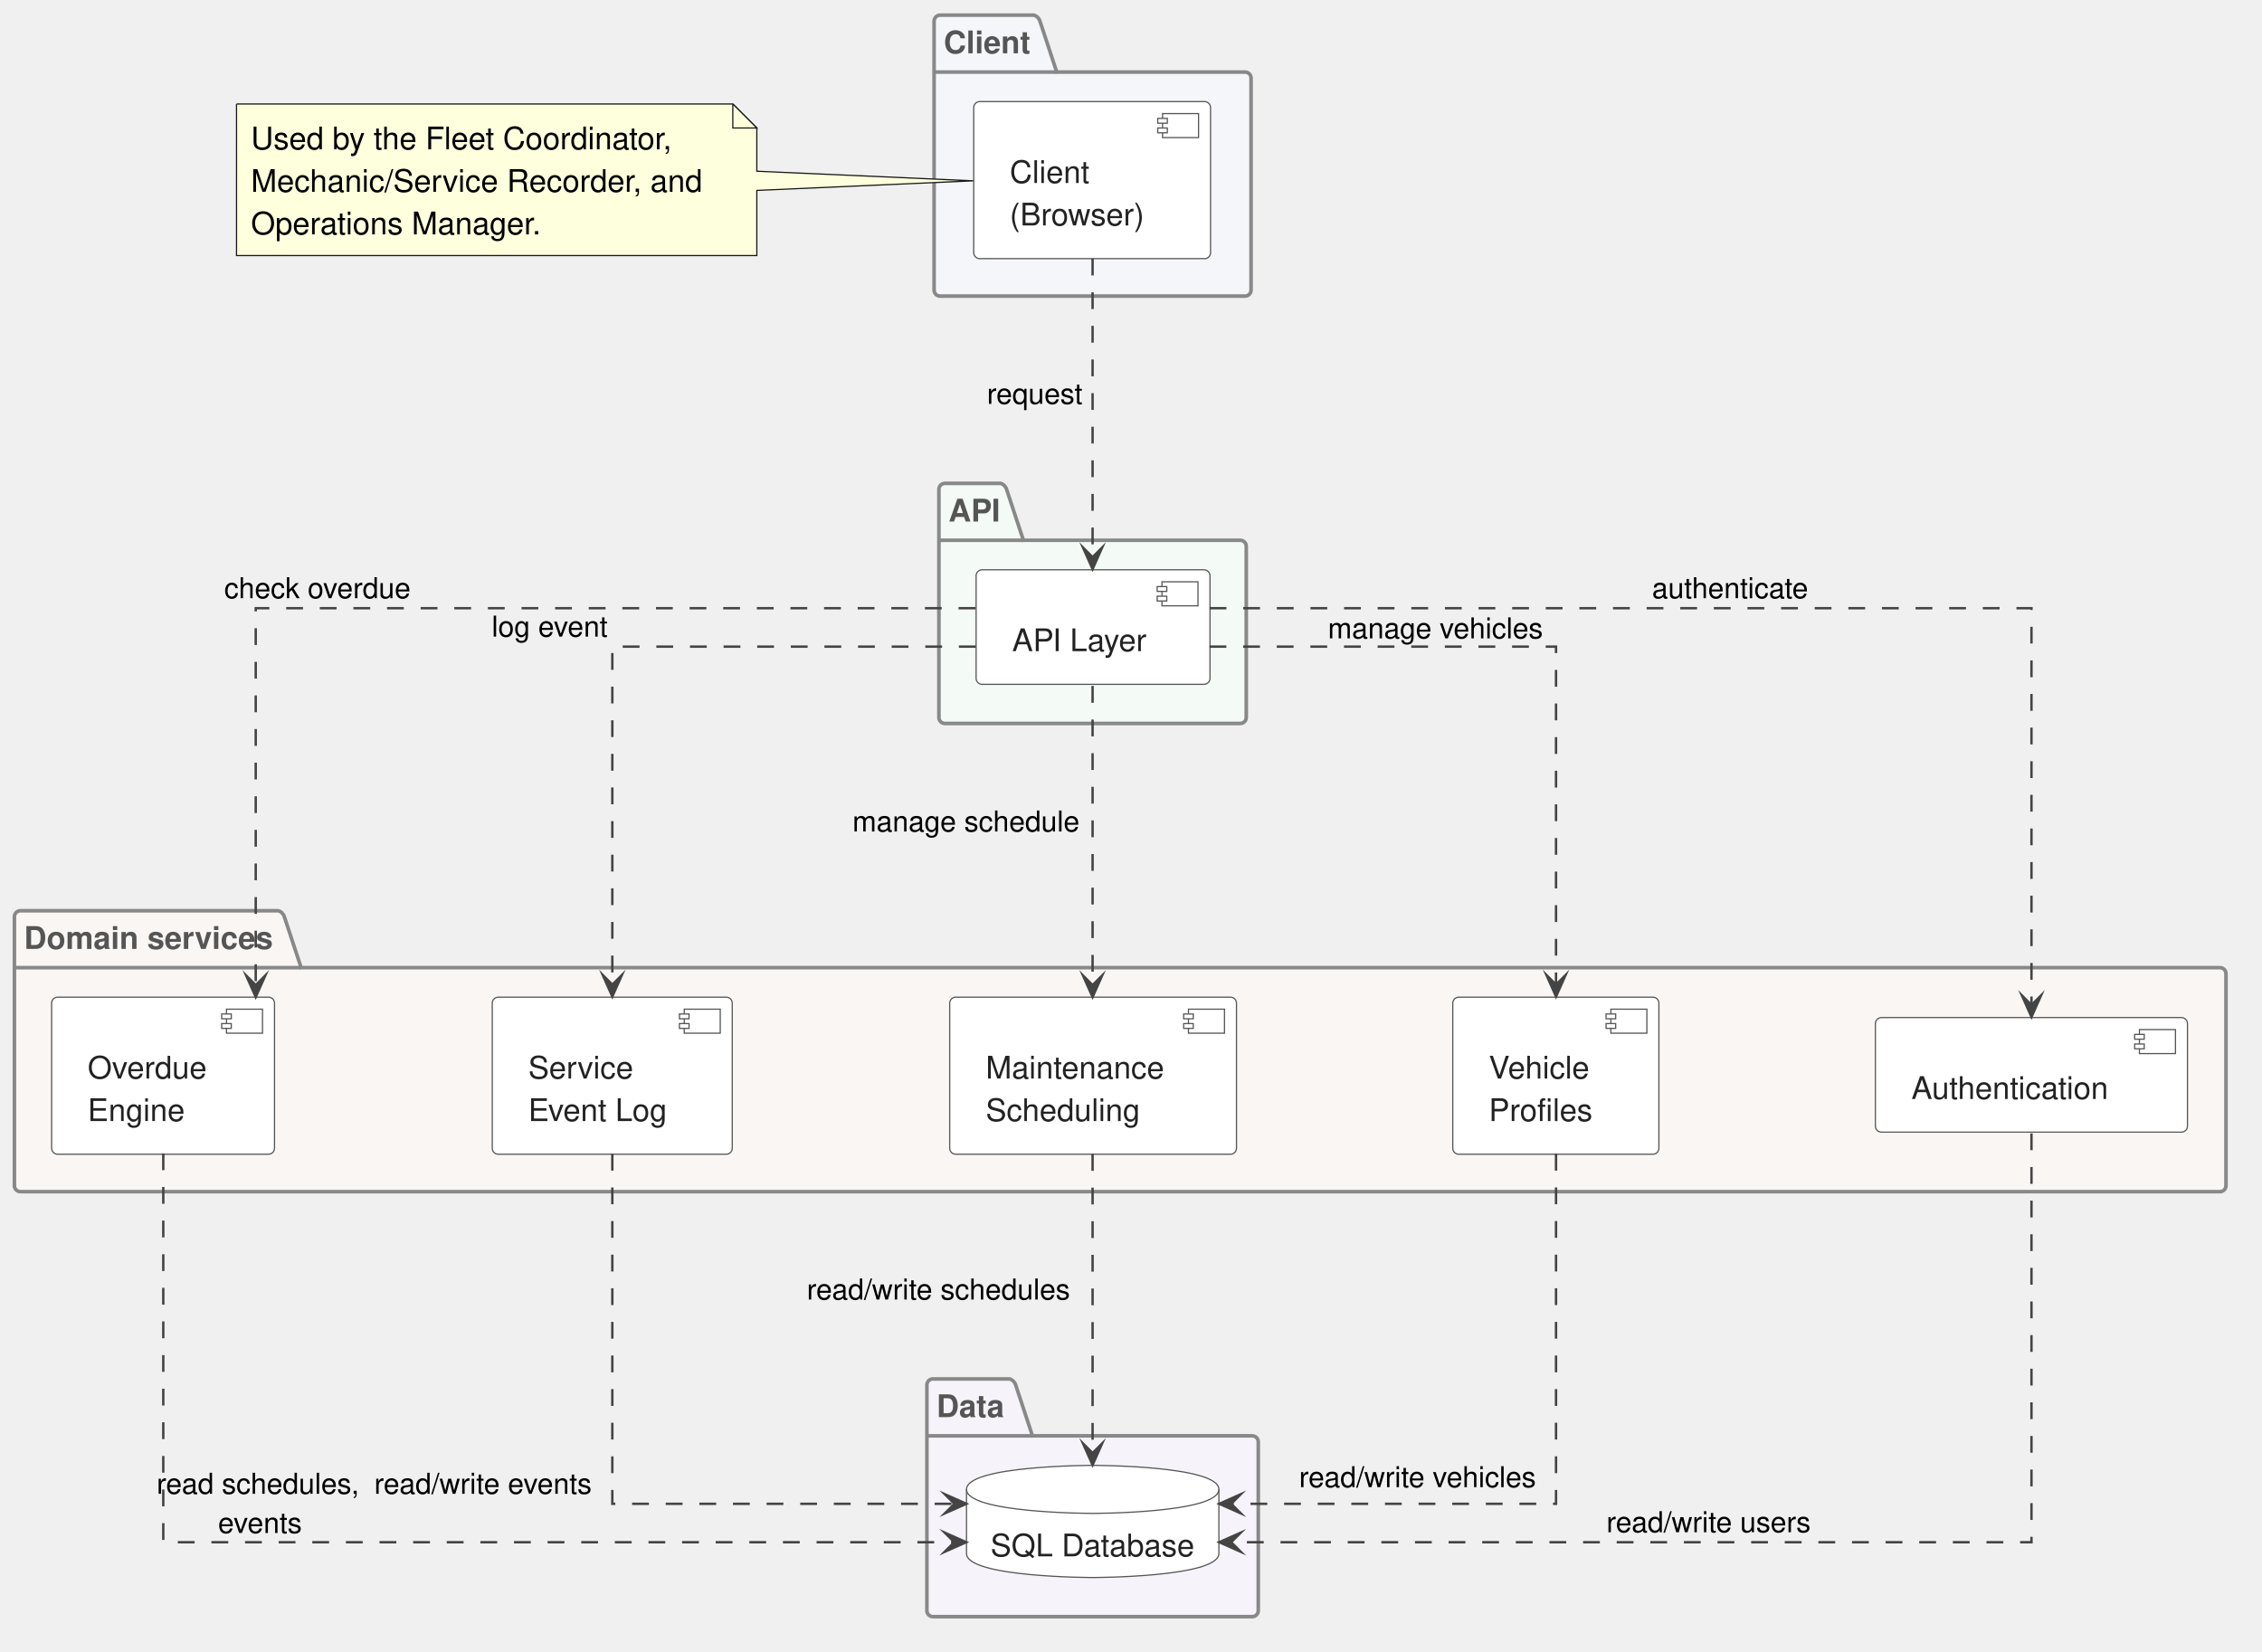
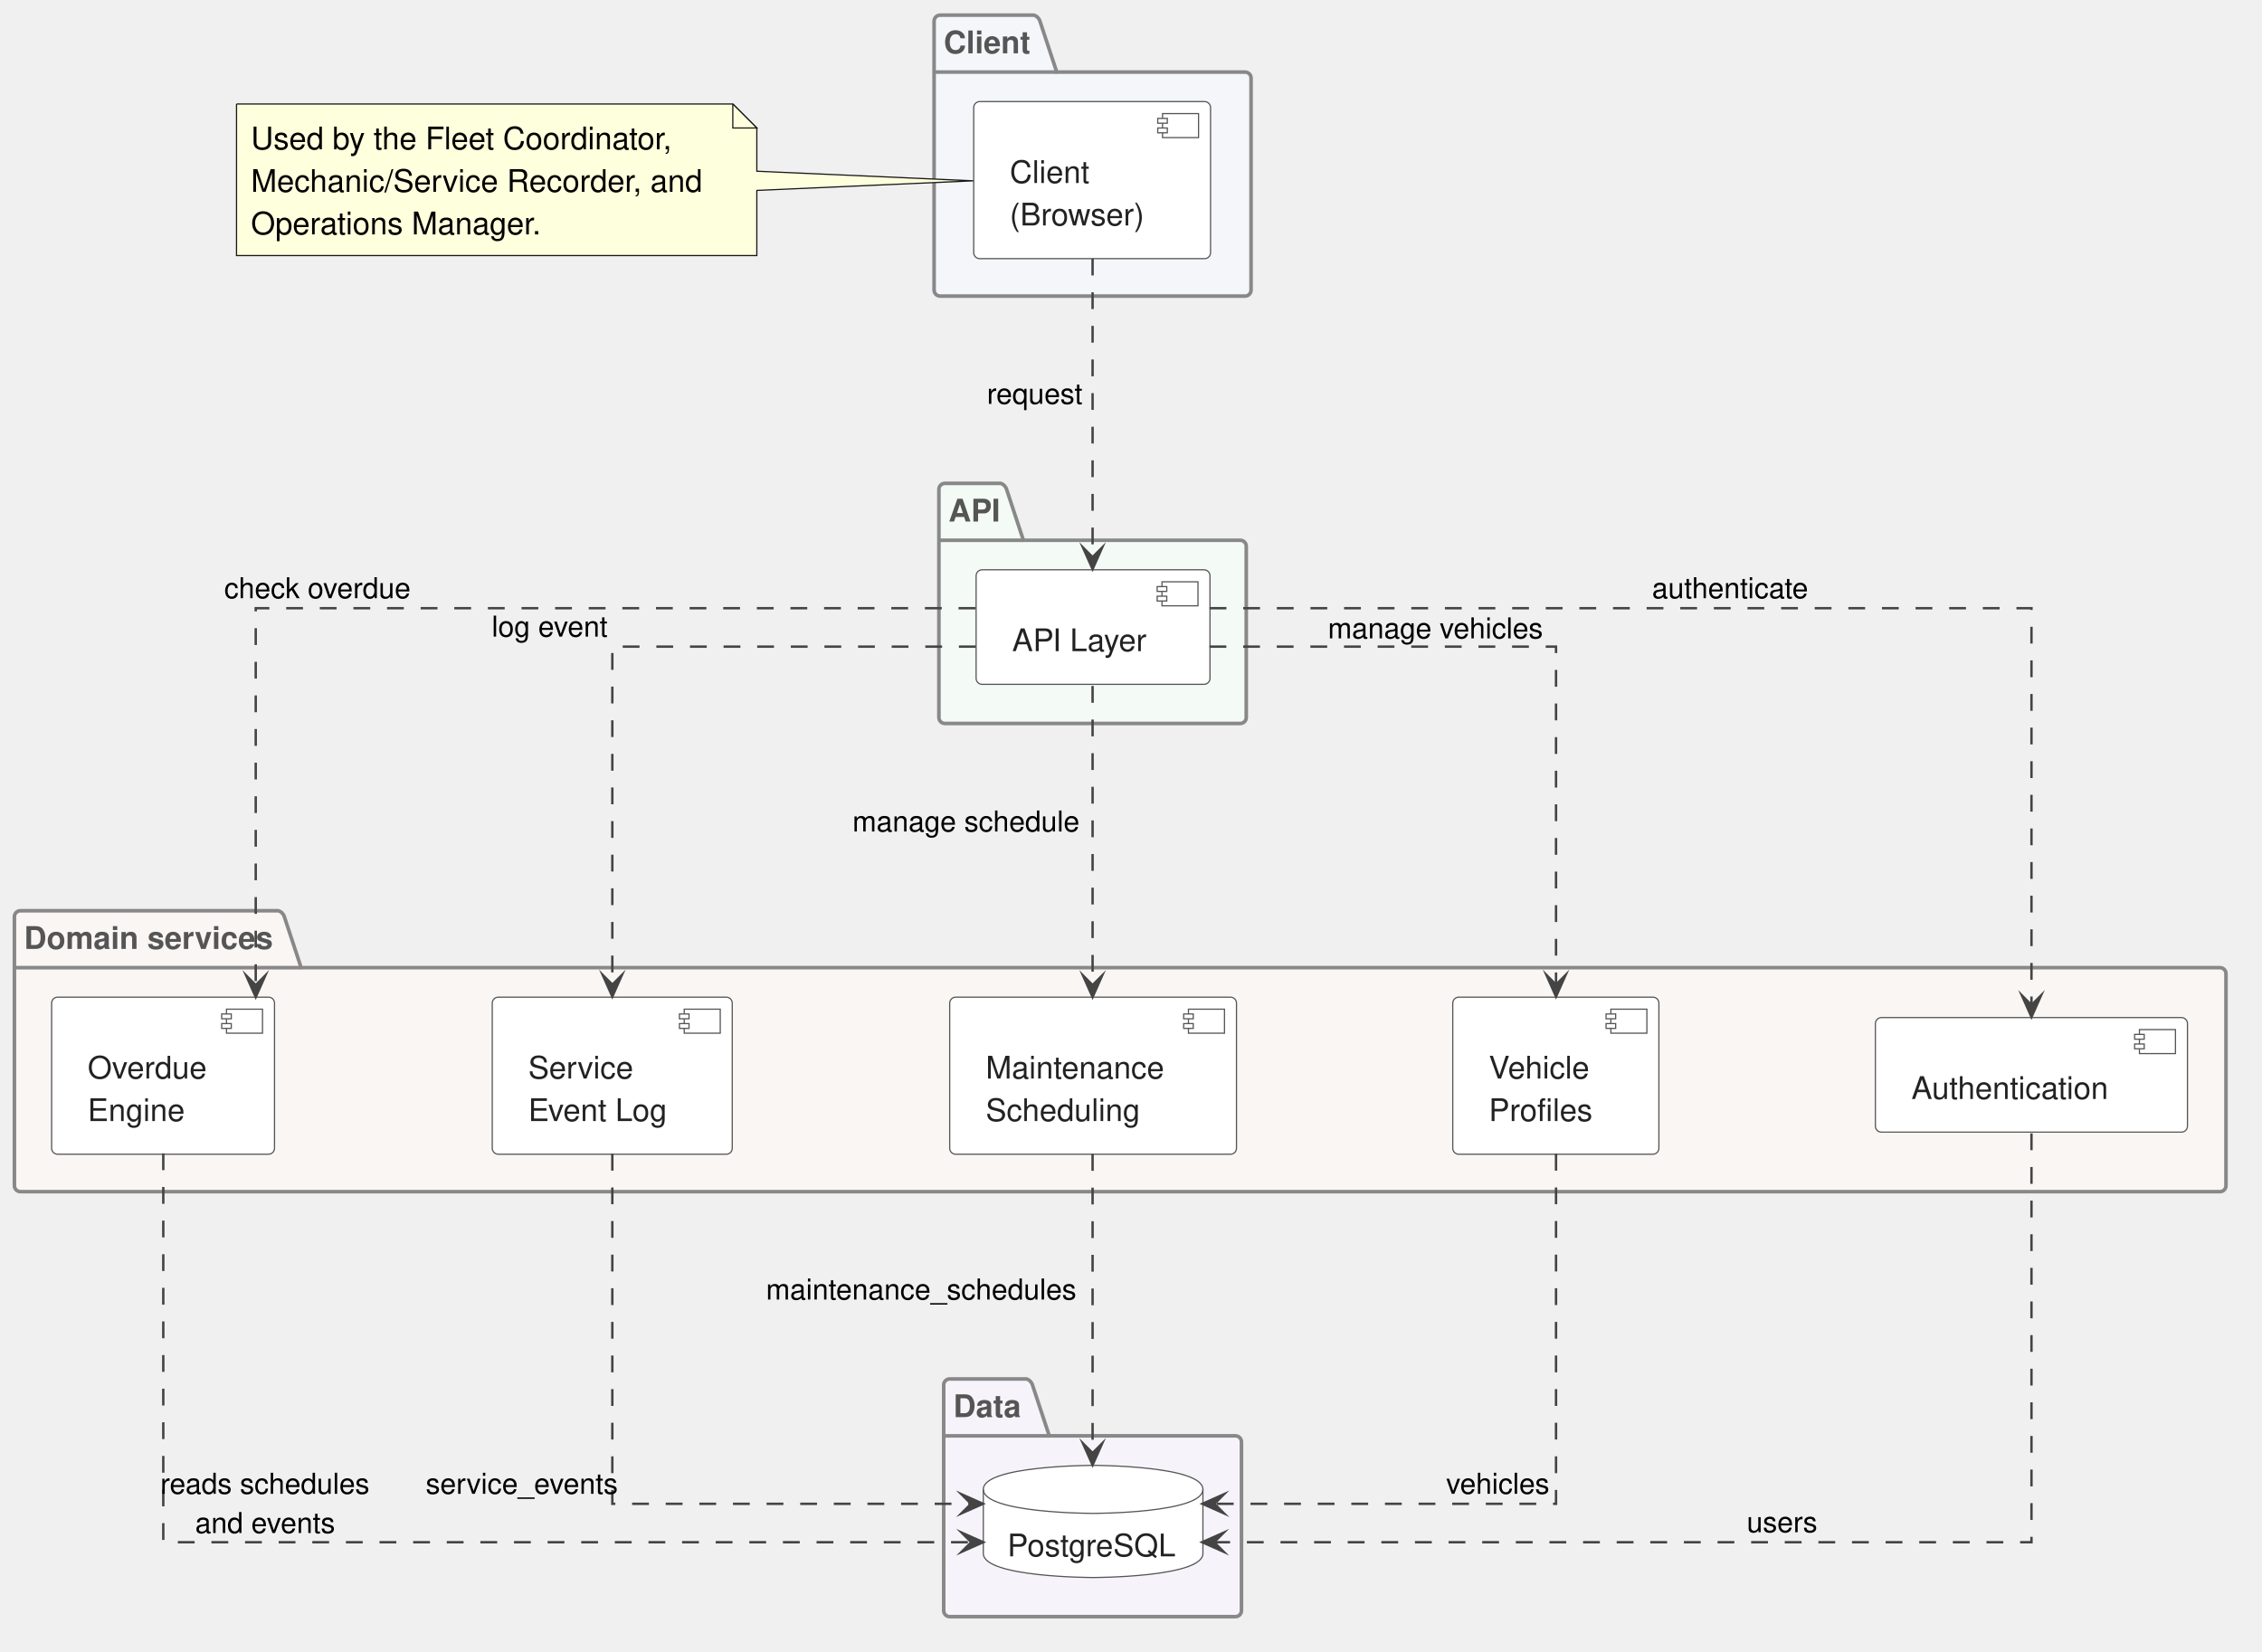
<svg xmlns="http://www.w3.org/2000/svg" contentStyleType="text/css" data-diagram-type="DESCRIPTION" height="688px" preserveAspectRatio="none" style="width:942px;height:688px;background:#FFFFFF;" version="1.1" viewBox="0 0 942 688" width="942px" zoomAndPan="magnify">
  <defs />
  <g>
    <g class="cluster" data-qualified-name="L1" data-source-line="31" id="ent0001">
      <path d="M391.5,6.309 L430.577,6.309 A3.75,3.75 0 0 1 433.077,8.809 L440.077,30.015 L518.5,30.015 A2.5,2.5 0 0 1 521,32.515 L521,120.809 A2.5,2.5 0 0 1 518.5,123.309 L391.5,123.309 A2.5,2.5 0 0 1 389,120.809 L389,8.809 A2.5,2.5 0 0 1 391.5,6.309" fill="#F4F6FA" style="stroke:#888888;stroke-width:1.5;" />
      <line style="stroke:#888888;stroke-width:1.5;" x1="389" x2="440.077" y1="30.015" y2="30.015" />
      <text fill="#555555" font-family="Helvetica" font-size="13" font-weight="700" lengthAdjust="spacing" textLength="38.077" x="393" y="22.206">Client</text>
    </g>
    <g class="cluster" data-qualified-name="L2" data-source-line="35" id="ent0003">
      <path d="M393.5,201.309 L416.691,201.309 A3.75,3.75 0 0 1 419.191,203.809 L426.191,225.015 L516.5,225.015 A2.5,2.5 0 0 1 519,227.515 L519,298.809 A2.5,2.5 0 0 1 516.5,301.309 L393.5,301.309 A2.5,2.5 0 0 1 391,298.809 L391,203.809 A2.5,2.5 0 0 1 393.5,201.309" fill="#F4FAF6" style="stroke:#888888;stroke-width:1.5;" />
      <line style="stroke:#888888;stroke-width:1.5;" x1="391" x2="426.191" y1="225.015" y2="225.015" />
      <text fill="#555555" font-family="Helvetica" font-size="13" font-weight="700" lengthAdjust="spacing" textLength="22.191" x="395" y="217.206">API</text>
    </g>
    <g class="cluster" data-qualified-name="L3" data-source-line="39" id="ent0005">
      <path d="M8.5,379.309 L115.905,379.309 A3.75,3.75 0 0 1 118.405,381.809 L125.405,403.015 L924.5,403.015 A2.5,2.5 0 0 1 927,405.515 L927,493.809 A2.5,2.5 0 0 1 924.5,496.309 L8.5,496.309 A2.5,2.5 0 0 1 6,493.809 L6,381.809 A2.5,2.5 0 0 1 8.5,379.309" fill="#FAF6F4" style="stroke:#888888;stroke-width:1.5;" />
      <line style="stroke:#888888;stroke-width:1.5;" x1="6" x2="125.405" y1="403.015" y2="403.015" />
      <text fill="#555555" font-family="Helvetica" font-size="13" font-weight="700" lengthAdjust="spacing" textLength="106.405" x="10" y="395.206">Domain services</text>
    </g>
    <g class="cluster" data-qualified-name="L4" data-source-line="47" id="ent0011">
-       <path d="M388.5,574.309 L420.466,574.309 A3.75,3.75 0 0 1 422.966,576.809 L429.966,598.015 L521.5,598.015 A2.5,2.5 0 0 1 524,600.515 L524,670.809 A2.5,2.5 0 0 1 521.5,673.309 L388.5,673.309 A2.5,2.5 0 0 1 386,670.809 L386,576.809 A2.5,2.5 0 0 1 388.5,574.309" fill="#F6F4FA" style="stroke:#888888;stroke-width:1.5;" />
-       <line style="stroke:#888888;stroke-width:1.5;" x1="386" x2="429.966" y1="598.015" y2="598.015" />
-       <text fill="#555555" font-family="Helvetica" font-size="13" font-weight="700" lengthAdjust="spacing" textLength="30.966" x="390" y="590.206">Data</text>
+       <path d="M395.5,574.309 L427.466,574.309 A3.75,3.75 0 0 1 429.966,576.809 L436.966,598.015 L514.5,598.015 A2.5,2.5 0 0 1 517,600.515 L517,670.809 A2.5,2.5 0 0 1 514.5,673.309 L395.5,673.309 A2.5,2.5 0 0 1 393,670.809 L393,576.809 A2.5,2.5 0 0 1 395.5,574.309" fill="#F6F4FA" style="stroke:#888888;stroke-width:1.5;" />
+       <line style="stroke:#888888;stroke-width:1.5;" x1="393" x2="436.966" y1="598.015" y2="598.015" />
+       <text fill="#555555" font-family="Helvetica" font-size="13" font-weight="700" lengthAdjust="spacing" textLength="30.966" x="397" y="590.206">Data</text>
    </g>
    <g class="entity" data-qualified-name="L1.CLIENT" data-source-line="32" id="ent0002">
      <rect fill="#FFFFFF" height="65.412" rx="2.5" ry="2.5" style="stroke:#555555;stroke-width:0.5;" width="98.63" x="405.5" y="42.309" />
      <rect fill="#FFFFFF" height="10" style="stroke:#555555;stroke-width:0.5;" width="15" x="484.13" y="47.309" />
      <rect fill="#FFFFFF" height="2" style="stroke:#555555;stroke-width:0.5;" width="4" x="482.13" y="49.309" />
      <rect fill="#FFFFFF" height="2" style="stroke:#555555;stroke-width:0.5;" width="4" x="482.13" y="53.309" />
      <text fill="#222222" font-family="Helvetica" font-size="13" lengthAdjust="spacing" textLength="34.983" x="420.5" y="76.206">Client</text>
      <text fill="#222222" font-family="Helvetica" font-size="13" lengthAdjust="spacing" textLength="58.63" x="420.5" y="93.912">(Browser)</text>
    </g>
    <g class="entity" data-qualified-name="L2.API" data-source-line="36" id="ent0004">
      <rect fill="#FFFFFF" height="47.706" rx="2.5" ry="2.5" style="stroke:#555555;stroke-width:0.5;" width="97.395" x="406.5" y="237.309" />
      <rect fill="#FFFFFF" height="10" style="stroke:#555555;stroke-width:0.5;" width="15" x="483.895" y="242.309" />
      <rect fill="#FFFFFF" height="2" style="stroke:#555555;stroke-width:0.5;" width="4" x="481.895" y="244.309" />
      <rect fill="#FFFFFF" height="2" style="stroke:#555555;stroke-width:0.5;" width="4" x="481.895" y="248.309" />
      <text fill="#222222" font-family="Helvetica" font-size="13" lengthAdjust="spacing" textLength="57.395" x="421.5" y="271.206">API Layer</text>
    </g>
    <g class="entity" data-qualified-name="L3.AUTH" data-source-line="40" id="ent0006">
      <rect fill="#FFFFFF" height="47.706" rx="2.5" ry="2.5" style="stroke:#555555;stroke-width:0.5;" width="129.96" x="781" y="423.809" />
      <rect fill="#FFFFFF" height="10" style="stroke:#555555;stroke-width:0.5;" width="15" x="890.96" y="428.809" />
      <rect fill="#FFFFFF" height="2" style="stroke:#555555;stroke-width:0.5;" width="4" x="888.96" y="430.809" />
      <rect fill="#FFFFFF" height="2" style="stroke:#555555;stroke-width:0.5;" width="4" x="888.96" y="434.809" />
      <text fill="#222222" font-family="Helvetica" font-size="13" lengthAdjust="spacing" textLength="89.96" x="796" y="457.706">Authentication</text>
    </g>
    <g class="entity" data-qualified-name="L3.VEHICLE" data-source-line="41" id="ent0007">
      <rect fill="#FFFFFF" height="65.412" rx="2.5" ry="2.5" style="stroke:#555555;stroke-width:0.5;" width="85.838" x="605" y="415.309" />
      <rect fill="#FFFFFF" height="10" style="stroke:#555555;stroke-width:0.5;" width="15" x="670.838" y="420.309" />
      <rect fill="#FFFFFF" height="2" style="stroke:#555555;stroke-width:0.5;" width="4" x="668.838" y="422.309" />
      <rect fill="#FFFFFF" height="2" style="stroke:#555555;stroke-width:0.5;" width="4" x="668.838" y="426.309" />
      <text fill="#222222" font-family="Helvetica" font-size="13" lengthAdjust="spacing" textLength="43.446" x="620" y="449.206">Vehicle</text>
      <text fill="#222222" font-family="Helvetica" font-size="13" lengthAdjust="spacing" textLength="45.838" x="620" y="466.912">Profiles</text>
    </g>
    <g class="entity" data-qualified-name="L3.SCHEDULE" data-source-line="42" id="ent0008">
      <rect fill="#FFFFFF" height="65.412" rx="2.5" ry="2.5" style="stroke:#555555;stroke-width:0.5;" width="119.43" x="395.5" y="415.309" />
      <rect fill="#FFFFFF" height="10" style="stroke:#555555;stroke-width:0.5;" width="15" x="494.93" y="420.309" />
      <rect fill="#FFFFFF" height="2" style="stroke:#555555;stroke-width:0.5;" width="4" x="492.93" y="422.309" />
      <rect fill="#FFFFFF" height="2" style="stroke:#555555;stroke-width:0.5;" width="4" x="492.93" y="426.309" />
      <text fill="#222222" font-family="Helvetica" font-size="13" lengthAdjust="spacing" textLength="79.43" x="410.5" y="449.206">Maintenance</text>
      <text fill="#222222" font-family="Helvetica" font-size="13" lengthAdjust="spacing" textLength="67.509" x="410.5" y="466.912">Scheduling</text>
    </g>
    <g class="entity" data-qualified-name="L3.LOG" data-source-line="43" id="ent0009">
      <rect fill="#FFFFFF" height="65.412" rx="2.5" ry="2.5" style="stroke:#555555;stroke-width:0.5;" width="99.943" x="205" y="415.309" />
      <rect fill="#FFFFFF" height="10" style="stroke:#555555;stroke-width:0.5;" width="15" x="284.943" y="420.309" />
      <rect fill="#FFFFFF" height="2" style="stroke:#555555;stroke-width:0.5;" width="4" x="282.943" y="422.309" />
      <rect fill="#FFFFFF" height="2" style="stroke:#555555;stroke-width:0.5;" width="4" x="282.943" y="426.309" />
      <text fill="#222222" font-family="Helvetica" font-size="13" lengthAdjust="spacing" textLength="43.368" x="220" y="449.206">Service</text>
      <text fill="#222222" font-family="Helvetica" font-size="13" lengthAdjust="spacing" textLength="59.943" x="220" y="466.912">Event Log</text>
    </g>
    <g class="entity" data-qualified-name="L3.OVERDUE" data-source-line="44" id="ent0010">
      <rect fill="#FFFFFF" height="65.412" rx="2.5" ry="2.5" style="stroke:#555555;stroke-width:0.5;" width="92.819" x="21.5" y="415.309" />
      <rect fill="#FFFFFF" height="10" style="stroke:#555555;stroke-width:0.5;" width="15" x="94.319" y="420.309" />
      <rect fill="#FFFFFF" height="2" style="stroke:#555555;stroke-width:0.5;" width="4" x="92.319" y="422.309" />
      <rect fill="#FFFFFF" height="2" style="stroke:#555555;stroke-width:0.5;" width="4" x="92.319" y="426.309" />
      <text fill="#222222" font-family="Helvetica" font-size="13" lengthAdjust="spacing" textLength="52.819" x="36.5" y="449.206">Overdue</text>
      <text fill="#222222" font-family="Helvetica" font-size="13" lengthAdjust="spacing" textLength="41.977" x="36.5" y="466.912">Engine</text>
    </g>
    <g class="entity" data-qualified-name="L4.DB" data-source-line="48" id="ent0012">
-       <path d="M402.5,620.309 C402.5,610.309 455.049,610.309 455.049,610.309 C455.049,610.309 507.598,610.309 507.598,620.309 L507.598,647.015 C507.598,657.015 455.049,657.015 455.049,657.015 C455.049,657.015 402.5,657.015 402.5,647.015 L402.5,620.309" fill="#FFFFFF" style="stroke:#555555;stroke-width:0.5;" />
-       <path d="M402.5,620.309 C402.5,630.309 455.049,630.309 455.049,630.309 C455.049,630.309 507.598,630.309 507.598,620.309" fill="none" style="stroke:#555555;stroke-width:0.5;" />
-       <text fill="#222222" font-family="Helvetica" font-size="13" lengthAdjust="spacing" textLength="85.098" x="412.5" y="648.206">SQL Database</text>
+       <path d="M409.5,620.309 C409.5,610.309 455.224,610.309 455.224,610.309 C455.224,610.309 500.948,610.309 500.948,620.309 L500.948,647.015 C500.948,657.015 455.224,657.015 455.224,657.015 C455.224,657.015 409.5,657.015 409.5,647.015 L409.5,620.309" fill="#FFFFFF" style="stroke:#555555;stroke-width:0.5;" />
+       <path d="M409.5,620.309 C409.5,630.309 455.224,630.309 455.224,630.309 C455.224,630.309 500.948,630.309 500.948,620.309" fill="none" style="stroke:#555555;stroke-width:0.5;" />
+       <text fill="#222222" font-family="Helvetica" font-size="13" lengthAdjust="spacing" textLength="71.448" x="419.5" y="648.206">PostgreSQL</text>
    </g>
    <g class="entity" data-qualified-name="GMN13" data-source-line="52" id="ent0014">
      <path d="M98.5,43.309 L98.5,106.427 A0,0 0 0 0 98.5,106.427 L315.176,106.427 A0,0 0 0 0 315.176,106.427 L315.176,79.309 L405.32,75.309 L315.176,71.309 L315.176,53.309 L305.176,43.309 L98.5,43.309 A0,0 0 0 0 98.5,43.309" fill="#FEFFDD" style="stroke:#181818;stroke-width:0.5;" />
      <path d="M305.176,43.309 L305.176,53.309 L315.176,53.309 L305.176,43.309" fill="#FEFFDD" style="stroke:#181818;stroke-width:0.5;" />
      <text fill="#000000" font-family="Helvetica" font-size="13" lengthAdjust="spacing" textLength="186.121" x="104.5" y="62.206">Used by the Fleet Coordinator,</text>
      <text fill="#000000" font-family="Helvetica" font-size="13" lengthAdjust="spacing" textLength="195.676" x="104.5" y="79.912">Mechanic/Service Recorder, and</text>
      <text fill="#000000" font-family="Helvetica" font-size="13" lengthAdjust="spacing" textLength="130.286" x="104.5" y="97.618">Operations Manager.</text>
    </g>
    <g class="link" data-entity-1="ent0002" data-entity-2="ent0004" data-link-type="dependency" data-source-line="57" id="lnk16">
      <path d="M455,107.719 C455,144.739 455,198.989 455,232.029" fill="none" id="CLIENT-to-API" style="stroke:#444444;stroke-width:1;stroke-dasharray:7,7;" />
      <polygon fill="#444444" points="455,237.029,459,228.029,455,232.029,451,228.029,455,237.029" style="stroke:#444444;stroke-width:1;stroke-linejoin:miter;stroke-miterlimit:10;" />
      <text fill="#000000" font-family="Helvetica" font-size="12" lengthAdjust="spacing" textLength="43.368" x="411" y="168.207">request</text>
    </g>
    <g class="link" data-entity-1="ent0004" data-entity-2="ent0006" data-link-type="dependency" data-source-line="59" id="lnk17">
      <path d="M503.73,253.309 C608.54,253.309 846,253.309 846,253.309 C846,253.309 846,366.429 846,418.569" fill="none" id="API-to-AUTH" style="stroke:#444444;stroke-width:1;stroke-dasharray:7,7;" />
      <polygon fill="#444444" points="846,423.569,850,414.569,846,418.569,842,414.569,846,423.569" style="stroke:#444444;stroke-width:1;stroke-linejoin:miter;stroke-miterlimit:10;" />
      <text fill="#000000" font-family="Helvetica" font-size="12" lengthAdjust="spacing" textLength="71.1" x="687.99" y="249.137">authenticate</text>
    </g>
    <g class="link" data-entity-1="ent0004" data-entity-2="ent0007" data-link-type="dependency" data-source-line="60" id="lnk18">
      <path d="M503.7,269.309 C560.88,269.309 648,269.309 648,269.309 C648,269.309 648,358.539 648,410.069" fill="none" id="API-to-VEHICLE" style="stroke:#444444;stroke-width:1;stroke-dasharray:7,7;" />
      <polygon fill="#444444" points="648,415.069,652,406.069,648,410.069,644,406.069,648,415.069" style="stroke:#444444;stroke-width:1;stroke-linejoin:miter;stroke-miterlimit:10;" />
      <text fill="#000000" font-family="Helvetica" font-size="12" lengthAdjust="spacing" textLength="94.117" x="553" y="265.867">manage vehicles</text>
    </g>
    <g class="link" data-entity-1="ent0004" data-entity-2="ent0008" data-link-type="dependency" data-source-line="61" id="lnk19">
      <path d="M455,285.689 C455,318.869 455,373.319 455,410.269" fill="none" id="API-to-SCHEDULE" style="stroke:#444444;stroke-width:1;stroke-dasharray:7,7;" />
      <polygon fill="#444444" points="455,415.269,459,406.269,455,410.269,451,406.269,455,415.269" style="stroke:#444444;stroke-width:1;stroke-linejoin:miter;stroke-miterlimit:10;" />
      <text fill="#000000" font-family="Helvetica" font-size="12" lengthAdjust="spacing" textLength="99.721" x="355" y="346.307">manage schedule</text>
    </g>
    <g class="link" data-entity-1="ent0004" data-entity-2="ent0009" data-link-type="dependency" data-source-line="62" id="lnk20">
      <path d="M406.33,269.309 C347.13,269.309 255,269.309 255,269.309 C255,269.309 255,358.539 255,410.069" fill="none" id="API-to-LOG" style="stroke:#444444;stroke-width:1;stroke-dasharray:7,7;" />
      <polygon fill="#444444" points="255,415.069,259,406.069,255,410.069,251,406.069,255,415.069" style="stroke:#444444;stroke-width:1;stroke-linejoin:miter;stroke-miterlimit:10;" />
      <text fill="#000000" font-family="Helvetica" font-size="12" lengthAdjust="spacing" textLength="52.236" x="204.78" y="265.137">log event</text>
    </g>
    <g class="link" data-entity-1="ent0004" data-entity-2="ent0010" data-link-type="dependency" data-source-line="63" id="lnk21">
      <path d="M406.18,253.309 C310.26,253.309 106.5,253.309 106.5,253.309 C106.5,253.309 106.5,354.889 106.5,410.259" fill="none" id="API-to-OVERDUE" style="stroke:#444444;stroke-width:1;stroke-dasharray:7,7;" />
      <polygon fill="#444444" points="106.5,415.259,110.5,406.259,106.5,410.259,102.5,406.259,106.5,415.259" style="stroke:#444444;stroke-width:1;stroke-linejoin:miter;stroke-miterlimit:10;" />
      <text fill="#000000" font-family="Helvetica" font-size="12" lengthAdjust="spacing" textLength="81.877" x="93.37" y="249.137">check overdue</text>
    </g>
    <g class="link" data-entity-1="ent0006" data-entity-2="ent0012" data-link-type="dependency" data-source-line="65" id="lnk22">
-       <path d="M846,472.049 C846,524.189 846,642.309 846,642.309 C846,642.309 619.46,642.309 512.73,642.309" fill="none" id="AUTH-to-DB" style="stroke:#444444;stroke-width:1;stroke-dasharray:7,7;" />
-       <polygon fill="#444444" points="507.73,642.309,516.73,646.309,512.73,642.309,516.73,638.309,507.73,642.309" style="stroke:#444444;stroke-width:1;stroke-linejoin:miter;stroke-miterlimit:10;" />
-       <text fill="#000000" font-family="Helvetica" font-size="12" lengthAdjust="spacing" textLength="92.641" x="669" y="638.137">read/write users</text>
+       <path d="M846,472.049 C846,524.189 846,642.309 846,642.309 C846,642.309 608.76,642.309 505.62,642.309" fill="none" id="AUTH-to-DB" style="stroke:#444444;stroke-width:1;stroke-dasharray:7,7;" />
+       <polygon fill="#444444" points="500.62,642.309,509.62,646.309,505.62,642.309,509.62,638.309,500.62,642.309" style="stroke:#444444;stroke-width:1;stroke-linejoin:miter;stroke-miterlimit:10;" />
+       <text fill="#000000" font-family="Helvetica" font-size="12" lengthAdjust="spacing" textLength="30.636" x="727.44" y="638.137">users</text>
    </g>
    <g class="link" data-entity-1="ent0007" data-entity-2="ent0012" data-link-type="dependency" data-source-line="66" id="lnk23">
-       <path d="M648,480.549 C648,532.079 648,626.309 648,626.309 C648,626.309 569.88,626.309 512.74,626.309" fill="none" id="VEHICLE-to-DB" style="stroke:#444444;stroke-width:1;stroke-dasharray:7,7;" />
-       <polygon fill="#444444" points="507.74,626.309,516.74,630.309,512.74,626.309,516.74,622.309,507.74,626.309" style="stroke:#444444;stroke-width:1;stroke-linejoin:miter;stroke-miterlimit:10;" />
-       <text fill="#000000" font-family="Helvetica" font-size="12" lengthAdjust="spacing" textLength="106.753" x="541" y="619.387">read/write vehicles</text>
+       <path d="M648,480.549 C648,532.079 648,626.309 648,626.309 C648,626.309 562.81,626.309 505.74,626.309" fill="none" id="VEHICLE-to-DB" style="stroke:#444444;stroke-width:1;stroke-dasharray:7,7;" />
+       <polygon fill="#444444" points="500.74,626.309,509.74,630.309,505.74,626.309,509.74,622.309,500.74,626.309" style="stroke:#444444;stroke-width:1;stroke-linejoin:miter;stroke-miterlimit:10;" />
+       <text fill="#000000" font-family="Helvetica" font-size="12" lengthAdjust="spacing" textLength="44.748" x="602.25" y="622.137">vehicles</text>
    </g>
    <g class="link" data-entity-1="ent0008" data-entity-2="ent0012" data-link-type="dependency" data-source-line="67" id="lnk24">
      <path d="M455,480.629 C455,517.759 455,572.309 455,605.159" fill="none" id="SCHEDULE-to-DB" style="stroke:#444444;stroke-width:1;stroke-dasharray:7,7;" />
      <polygon fill="#444444" points="455,610.159,459,601.159,455,605.159,451,601.159,455,610.159" style="stroke:#444444;stroke-width:1;stroke-linejoin:miter;stroke-miterlimit:10;" />
-       <text fill="#000000" font-family="Helvetica" font-size="12" lengthAdjust="spacing" textLength="118.105" x="336" y="541.227">read/write schedules</text>
+       <text fill="#000000" font-family="Helvetica" font-size="12" lengthAdjust="spacing" textLength="135.085" x="319" y="541.227">maintenance_schedules</text>
    </g>
    <g class="link" data-entity-1="ent0009" data-entity-2="ent0012" data-link-type="dependency" data-source-line="68" id="lnk25">
-       <path d="M255,480.549 C255,532.079 255,626.309 255,626.309 C255,626.309 338.2,626.309 397.45,626.309" fill="none" id="LOG-to-DB" style="stroke:#444444;stroke-width:1;stroke-dasharray:7,7;" />
-       <polygon fill="#444444" points="402.45,626.309,393.45,622.309,397.45,626.309,393.45,630.309,402.45,626.309" style="stroke:#444444;stroke-width:1;stroke-linejoin:miter;stroke-miterlimit:10;" />
-       <text fill="#000000" font-family="Helvetica" font-size="12" lengthAdjust="spacing" textLength="99.133" x="155.85" y="622.137">read/write events</text>
+       <path d="M255,480.549 C255,532.079 255,626.309 255,626.309 C255,626.309 345.34,626.309 404.37,626.309" fill="none" id="LOG-to-DB" style="stroke:#444444;stroke-width:1;stroke-dasharray:7,7;" />
+       <polygon fill="#444444" points="409.37,626.309,400.37,622.309,404.37,626.309,400.37,630.309,409.37,626.309" style="stroke:#444444;stroke-width:1;stroke-linejoin:miter;stroke-miterlimit:10;" />
+       <text fill="#000000" font-family="Helvetica" font-size="12" lengthAdjust="spacing" textLength="81.649" x="177.3" y="622.137">service_events</text>
    </g>
    <g class="link" data-entity-1="ent0010" data-entity-2="ent0012" data-link-type="dependency" data-source-line="69" id="lnk26">
-       <path d="M68,480.359 C68,535.729 68,642.309 68,642.309 C68,642.309 291.59,642.309 397.4,642.309" fill="none" id="OVERDUE-to-DB" style="stroke:#444444;stroke-width:1;stroke-dasharray:7,7;" />
-       <polygon fill="#444444" points="402.4,642.309,393.4,638.309,397.4,642.309,393.4,646.309,402.4,642.309" style="stroke:#444444;stroke-width:1;stroke-linejoin:miter;stroke-miterlimit:10;" />
-       <text fill="#000000" font-family="Helvetica" font-size="12" lengthAdjust="spacing" textLength="88.273" x="65.23" y="622.137">read schedules,</text>
-       <text fill="#000000" font-family="Helvetica" font-size="12" lengthAdjust="spacing" textLength="37.128" x="90.802" y="638.481">events</text>
+       <path d="M68,480.359 C68,535.729 68,642.309 68,642.309 C68,642.309 302.17,642.309 404.47,642.309" fill="none" id="OVERDUE-to-DB" style="stroke:#444444;stroke-width:1;stroke-dasharray:7,7;" />
+       <polygon fill="#444444" points="409.47,642.309,400.47,638.309,404.47,642.309,400.47,646.309,409.47,642.309" style="stroke:#444444;stroke-width:1;stroke-linejoin:miter;stroke-miterlimit:10;" />
+       <text fill="#000000" font-family="Helvetica" font-size="12" lengthAdjust="spacing" textLength="90.805" x="66.76" y="622.137">reads schedules</text>
+       <text fill="#000000" font-family="Helvetica" font-size="12" lengthAdjust="spacing" textLength="61.776" x="81.274" y="638.481">and events</text>
    </g>
  </g>
</svg>
